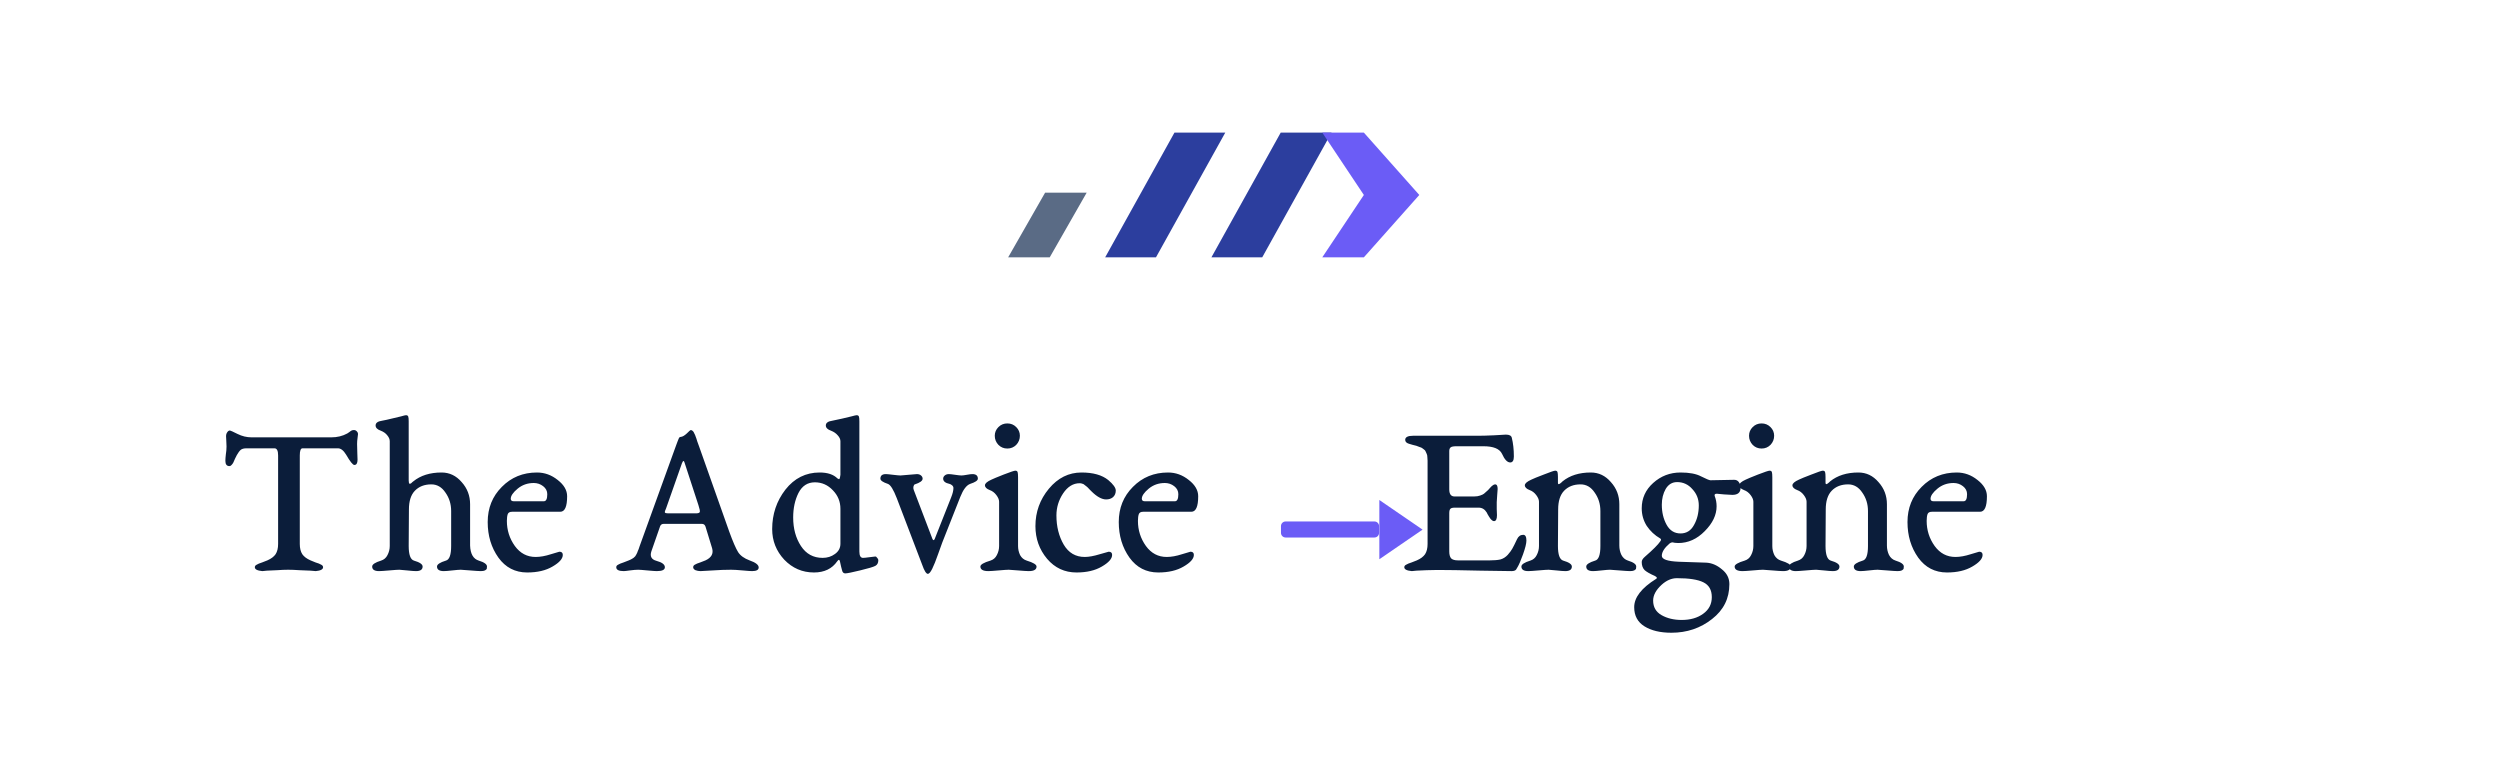
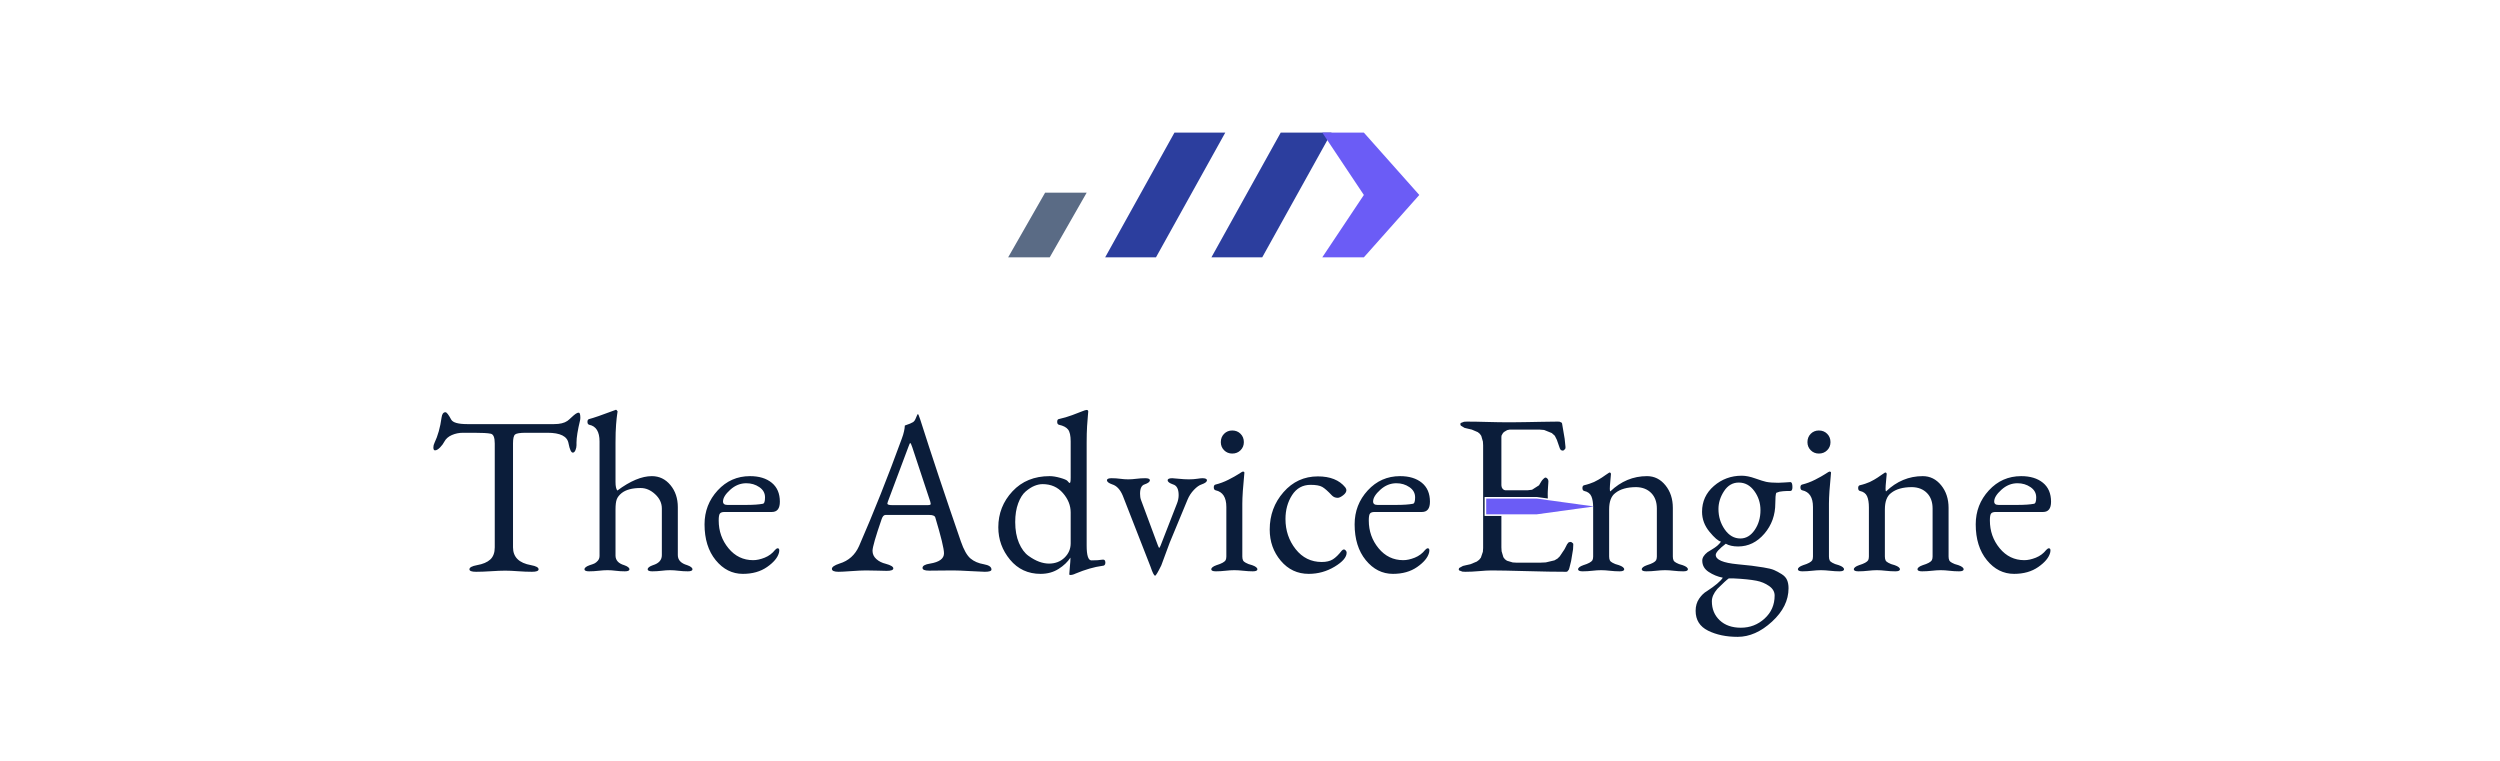
- <svg xmlns="http://www.w3.org/2000/svg" width="920" height="280" viewBox="0 0 920 280" version="1.1" id="svg6">
-   <defs id="defs6" />
+ <svg xmlns="http://www.w3.org/2000/svg" width="920" height="280" viewBox="0 0 920 280" version="1.1" id="svg7">
+   <defs id="defs7" />
  <g transform="translate(371 42) scale(0.85)" id="g4">
    <polygon points="0,62 18,62 34,34 16,34" fill="#5A6B85" id="polygon1" />
    <polygon points="42,62 64,62 94,8 72,8" fill="#2C3E9E" id="polygon2" />
    <polygon points="88,62 110,62 140,8 118,8" fill="#2C3E9E" id="polygon3" />
    <polygon points="136,8 154,8 178,35 154,62 136,62 154,35" fill="#6B5CF6" id="polygon4" />
  </g>
-   <g id="g6">
-     <path d="m 102.344,167.58 q 0,-2.604 -1.344,-2.604 H 90.752 q -1.512,0 -2.184,0.588 -0.672,0.588 -1.428,1.932 -0.252,0.42 -0.672,1.344 -0.336,0.84 -0.588,1.344 -0.252,0.504 -0.672,0.924 -0.336,0.42 -0.756,0.42 -1.512,0 -1.512,-1.932 0,-0.84 0.168,-2.352 0.252,-1.512 0.252,-2.94 0,-0.756 -0.084,-2.1 -0.084,-1.344 -0.084,-1.68 0,-0.84 0.42,-1.428 0.42,-0.672 1.008,-0.672 0.252,0 2.772,1.26 2.52,1.26 5.208,1.26 h 29.316 q 3.276,0 5.88,-1.428 0.336,-0.168 0.756,-0.504 0.504,-0.42 0.84,-0.588 0.42,-0.168 0.84,-0.168 0.672,0 1.092,0.504 0.42,0.42 0.42,1.008 0,0.252 -0.168,1.428 -0.168,1.092 -0.168,2.184 0,1.176 0.084,3.36 0.084,2.1 0.084,2.436 0,1.932 -1.176,1.932 -0.84,0 -3.024,-3.78 -1.428,-2.352 -3.024,-2.352 h -13.02 q -1.008,0 -1.008,2.604 v 32.592 q 0,2.352 0.924,3.78 0.924,1.344 3.024,2.268 0.504,0.252 1.848,0.756 1.428,0.42 2.1,0.84 0.672,0.336 0.672,0.924 0,1.176 -2.688,1.428 -0.168,0 -1.932,-0.168 -1.68,-0.084 -4.116,-0.168 -2.352,-0.168 -4.116,-0.168 -1.764,0 -4.032,0.168 -2.184,0.084 -3.78,0.168 -1.512,0.168 -1.68,0.168 -2.772,-0.252 -2.772,-1.428 0,-0.588 0.672,-0.924 0.672,-0.42 2.016,-0.84 1.428,-0.504 1.932,-0.756 2.1,-0.924 3.024,-2.268 0.924,-1.428 0.924,-3.78 z m 70.652,33.18 q 0.168,4.62 3.192,5.544 3.024,0.924 3.024,2.184 0,0.504 -0.084,0.84 -0.084,0.252 -0.672,0.588 -0.504,0.252 -1.512,0.252 -1.008,0 -3.948,-0.252 -2.856,-0.252 -3.444,-0.252 -0.84,0 -3.108,0.252 -2.184,0.252 -3.108,0.252 -2.52,0 -2.52,-1.68 0,-1.176 3.276,-2.184 1.932,-0.504 1.932,-5.376 v -12.852 q 0,-3.864 -2.1,-6.804 -2.016,-3.024 -5.208,-3.024 -3.78,0 -6.048,2.352 -2.184,2.268 -2.184,6.888 l -0.084,13.44 q 0,4.788 1.932,5.376 3.192,0.924 3.192,2.184 0,1.68 -2.436,1.68 -1.008,0 -3.276,-0.252 -2.268,-0.252 -2.856,-0.252 -0.84,0 -3.696,0.252 -2.856,0.252 -3.78,0.252 -2.52,0 -2.52,-1.68 0,-1.176 3.276,-2.184 1.596,-0.504 2.352,-2.016 0.84,-1.596 0.84,-3.36 v -38.556 q 0,-1.092 -0.924,-2.184 -0.84,-1.092 -2.352,-1.68 -1.932,-0.672 -1.932,-1.932 0,-1.428 2.436,-1.764 1.428,-0.252 3.444,-0.756 2.1,-0.504 3.528,-0.84 1.428,-0.42 1.764,-0.42 0.672,0 0.84,0.504 0.168,0.42 0.168,1.764 v 21.756 q 0,0.504 0.084,0.84 0.084,0.252 0.168,0.336 0.084,0.084 0.336,0 0.252,-0.084 0.336,-0.168 0.084,-0.084 0.336,-0.336 0.336,-0.252 0.42,-0.336 4.032,-3.276 10.416,-3.276 4.368,0 7.392,3.528 3.108,3.444 3.108,8.148 z m 14.96,-17.22 q 0,0.924 1.092,0.924 h 11.088 q 1.26,0 1.26,-2.604 0,-1.764 -1.512,-2.94 -1.512,-1.176 -3.444,-1.176 -3.444,0 -5.964,2.1 -2.52,2.1 -2.52,3.696 z m 20.748,-0.924 q 0,5.712 -2.52,5.712 h -17.724 q -1.26,0 -1.596,0.84 -0.336,0.924 -0.336,2.52 0,5.124 2.94,9.24 2.94,4.032 7.644,4.032 2.52,0 5.628,-1.008 l 3.108,-0.924 q 1.26,0 1.26,1.176 0,2.1 -3.78,4.284 -3.696,2.184 -9.324,2.184 -6.636,0 -10.584,-5.46 -3.948,-5.544 -3.948,-13.104 0,-7.728 5.208,-12.936 5.208,-5.292 12.936,-5.292 4.2,0 7.644,2.772 3.444,2.688 3.444,5.964 z m 36.388,4.536 q -0.504,1.008 -0.42,1.428 0.168,0.336 1.176,0.336 h 10.248 q 1.26,0 1.428,-0.504 0.168,-0.504 -0.504,-2.52 l -5.124,-15.708 q -0.336,-1.176 -0.924,0.252 z m 23.94,22.512 q -3.108,0 -6.72,0.252 -3.612,0.252 -4.536,0.252 -0.924,0 -1.848,-0.336 -0.84,-0.42 -0.84,-1.092 0,-0.588 0.588,-0.924 0.672,-0.42 2.016,-0.84 1.428,-0.504 1.932,-0.756 3.276,-1.512 2.436,-4.452 l -2.436,-7.98 q -0.336,-1.008 -1.344,-1.008 h -14.028 q -1.008,0 -1.344,0.924 l -3.192,9.156 q -0.924,2.772 1.848,3.528 3.108,0.84 3.108,2.352 0,1.428 -2.94,1.428 -0.84,0 -3.528,-0.252 -2.604,-0.252 -3.36,-0.252 -1.176,0 -3.024,0.252 -1.764,0.252 -2.268,0.252 -2.772,0 -2.772,-1.428 0,-0.588 0.672,-0.924 0.672,-0.42 2.016,-0.84 1.428,-0.504 1.932,-0.756 0.42,-0.168 0.756,-0.336 0.336,-0.168 0.588,-0.336 0.252,-0.168 0.504,-0.336 0.252,-0.252 0.336,-0.336 0.168,-0.084 0.336,-0.42 0.168,-0.336 0.252,-0.42 0.084,-0.084 0.252,-0.504 0.252,-0.504 0.252,-0.672 0.084,-0.168 0.336,-0.756 0.252,-0.672 0.336,-1.008 l 12.852,-35.532 q 0.336,-0.924 0.672,-1.848 0.336,-0.924 0.504,-1.344 0.168,-0.504 0.336,-0.84 0.168,-0.42 0.336,-0.588 0.252,-0.168 0.504,-0.168 0.924,-0.084 2.184,-1.26 1.26,-1.26 1.428,-1.26 0.42,0 0.756,0.336 0.336,0.252 0.588,0.924 0.336,0.588 0.504,1.176 0.252,0.588 0.588,1.764 0.42,1.176 0.672,1.848 l 11.088,31.332 q 2.016,5.544 3.276,7.56 1.26,1.932 4.2,3.024 3.36,1.176 3.36,2.604 0,1.344 -2.436,1.344 -0.84,0 -3.528,-0.252 -2.688,-0.252 -4.2,-0.252 z m 22.856,-19.236 q 0,6.132 2.856,10.5 2.856,4.368 7.98,4.368 2.604,0 4.536,-1.428 2.016,-1.428 2.016,-3.78 v -12.852 q 0,-3.948 -2.772,-6.804 -2.772,-2.94 -6.636,-2.94 -4.032,0 -6.048,3.948 -1.932,3.864 -1.932,8.988 z m 23.352,-37.632 q 0.672,0 0.84,0.504 0.168,0.42 0.168,1.764 v 47.88 q 0,2.352 1.344,2.352 0.588,0 2.436,-0.252 1.848,-0.252 2.1,-0.252 0.336,0 0.672,0.504 0.42,0.42 0.42,0.84 0,1.512 -1.092,2.1 -1.092,0.588 -5.628,1.68 -4.452,1.092 -5.46,1.092 -0.924,0 -1.176,-1.176 -0.336,-1.176 -0.756,-3.192 -0.252,-1.176 -1.008,-0.084 -2.856,4.116 -8.568,4.116 -6.384,0 -10.92,-4.704 -4.452,-4.788 -4.452,-11.256 0,-8.232 4.872,-14.532 4.956,-6.3 12.6,-6.3 4.368,0 6.552,2.184 0.588,0.42 0.756,0.168 0.168,-0.252 0.336,-1.512 v -12.348 q 0,-1.092 -1.008,-2.184 -0.924,-1.092 -2.436,-1.68 -1.932,-0.672 -1.932,-1.932 0,-1.428 2.436,-1.764 1.428,-0.252 3.528,-0.756 2.1,-0.504 3.528,-0.84 1.512,-0.42 1.848,-0.42 z m 34.196,25.284 q -2.352,-0.504 -2.352,-1.932 0,-0.672 0.588,-1.176 0.588,-0.504 1.512,-0.504 0.588,0 2.268,0.252 1.68,0.252 2.352,0.252 0.672,0 2.016,-0.252 1.344,-0.252 2.016,-0.252 2.016,0 2.016,1.68 0,1.008 -2.856,1.932 -2.016,0.756 -3.612,4.788 l -6.636,16.8 q -0.252,0.588 -1.512,4.2 -1.26,3.612 -2.184,5.46 -0.924,1.848 -1.596,1.848 -0.924,0 -2.1,-3.36 l -9.324,-24.444 q -1.848,-4.788 -3.276,-5.292 -2.772,-0.924 -2.772,-1.932 0,-1.68 2.016,-1.68 0.588,0 2.604,0.252 2.1,0.252 2.772,0.252 0.588,0 3.024,-0.252 2.436,-0.252 3.024,-0.252 0.924,0 1.512,0.504 0.588,0.504 0.588,1.176 0,1.176 -2.856,2.1 -0.336,0.084 -0.504,0.756 -0.168,0.588 0.084,1.26 l 6.888,18.06 q 0.42,0.924 0.84,0 l 6.048,-15.288 q 0.84,-2.1 0.84,-3.444 0,-0.588 -0.504,-1.008 -0.504,-0.42 -0.924,-0.504 z m 17.984,-20.916 q 1.344,-1.344 3.276,-1.344 1.932,0 3.276,1.344 1.344,1.344 1.344,3.192 0,1.932 -1.344,3.36 -1.344,1.344 -3.276,1.344 -1.932,0 -3.276,-1.344 -1.344,-1.428 -1.344,-3.36 0,-1.848 1.344,-3.192 z m 0.252,27.468 q 0,-1.092 -1.008,-2.436 -1.008,-1.344 -2.436,-1.848 -1.764,-0.672 -1.764,-1.764 0,-1.008 2.436,-2.1 0.84,-0.42 4.452,-1.848 3.696,-1.428 4.284,-1.428 0.672,0 0.84,0.504 0.168,0.504 0.168,1.932 v 25.284 q 0,1.764 0.756,3.36 0.84,1.512 2.436,2.016 3.612,1.092 3.612,2.184 0,1.68 -2.856,1.68 -1.008,0 -3.948,-0.252 -2.856,-0.252 -3.444,-0.252 -0.84,0 -3.696,0.252 -2.856,0.252 -3.78,0.252 -2.94,0 -2.94,-1.68 0,-1.092 3.696,-2.184 1.596,-0.504 2.352,-2.016 0.84,-1.596 0.84,-3.36 z m 28.484,26.04 q -6.552,0 -10.836,-5.04 -4.284,-5.124 -4.284,-12.012 0,-7.812 4.956,-13.776 4.956,-5.964 12.012,-5.964 6.384,0 9.828,2.772 2.772,2.352 2.772,3.864 0,1.512 -1.008,2.436 -1.008,0.84 -2.52,0.84 -2.436,0 -5.46,-3.024 -0.168,-0.168 -0.756,-0.756 -0.588,-0.672 -0.924,-0.924 -0.252,-0.252 -0.756,-0.588 -0.42,-0.42 -0.924,-0.504 -0.42,-0.168 -0.924,-0.168 -3.612,0 -6.132,3.78 -2.436,3.696 -2.436,8.064 0,6.132 2.688,10.752 2.688,4.536 7.728,4.536 2.268,0 5.544,-1.008 L 408,203.028 q 1.26,0 1.26,1.176 0,2.1 -3.78,4.284 -3.696,2.184 -9.324,2.184 z m 24.032,-27.132 q 0,0.924 1.092,0.924 h 11.088 q 1.26,0 1.26,-2.604 0,-1.764 -1.512,-2.94 -1.512,-1.176 -3.444,-1.176 -3.444,0 -5.964,2.1 -2.52,2.1 -2.52,3.696 z m 20.748,-0.924 q 0,5.712 -2.52,5.712 h -17.724 q -1.26,0 -1.596,0.84 -0.336,0.924 -0.336,2.52 0,5.124 2.94,9.24 2.94,4.032 7.644,4.032 2.52,0 5.628,-1.008 l 3.108,-0.924 q 1.26,0 1.26,1.176 0,2.1 -3.78,4.284 -3.696,2.184 -9.324,2.184 -6.636,0 -10.584,-5.46 -3.948,-5.544 -3.948,-13.104 0,-7.728 5.208,-12.936 5.208,-5.292 12.936,-5.292 4.2,0 7.644,2.772 3.444,2.688 3.444,5.964 z" id="text4" style="font-size:84px;font-family:'EB Garamond 12', 'EB Garamond', serif;letter-spacing:-1;fill:#0b1d3a" aria-label="The Advice" />
-     <g fill="#6B5CF6" id="g5">
-       <rect x="471.4" y="191.9" width="36.1" height="5.9" rx="1.7" id="rect4" />
-       <polygon points="507.6,184.0 523.5,194.9 507.6,205.8" id="polygon5" />
+   <g transform="translate(157.21,210.00) scale(1,-1)" id="g7">
+     <g id="g6">
+       <path d="M 31.579 8.571 Q 31.579 3.189 38.220 2.021 Q 40.989 1.509 40.989 0.499 Q 40.989 -0.420 38.561 -0.420 Q 36.199 -0.420 33.390 -0.210 Q 30.581 0.000 28.731 0.000 Q 26.709 0.000 23.520 -0.210 Q 20.331 -0.420 17.981 -0.420 Q 15.540 -0.420 15.540 0.499 Q 15.540 1.509 18.309 2.021 Q 21.591 2.599 23.218 4.108 Q 24.859 5.631 24.859 8.571 L 24.859 46.791 Q 24.859 50.151 23.349 50.400 Q 21.761 50.741 17.141 50.741 L 13.191 50.741 Q 10.999 50.741 9.069 49.901 Q 7.140 49.061 6.300 47.460 Q 5.801 46.449 4.751 45.360 Q 3.701 44.271 2.861 44.271 Q 2.271 44.271 2.271 45.360 Q 2.271 46.200 2.691 47.040 Q 4.541 50.899 5.289 56.359 Q 5.539 58.301 6.720 58.301 Q 7.389 58.301 8.820 55.611 Q 9.739 53.931 14.700 53.931 L 46.699 53.931 Q 49.901 53.931 51.581 55.099 Q 52.159 55.519 53.038 56.359 Q 53.931 57.199 54.561 57.658 Q 55.191 58.131 55.768 58.131 Q 56.359 58.131 56.359 56.201 Q 56.359 56.031 56.319 55.768 Q 56.280 55.519 56.280 55.440 Q 54.941 49.901 54.941 47.119 L 54.941 46.121 Q 54.941 45.281 54.561 44.349 Q 54.180 43.431 53.589 43.431 Q 52.671 43.431 52.001 46.869 Q 51.319 50.741 44.271 50.741 L 36.291 50.741 Q 33.101 50.741 32.340 50.111 Q 31.579 49.481 31.579 46.869 L 31.579 8.571 Z M 92.229 5.709 Q 92.229 3.019 95.681 2.021 Q 97.611 1.339 97.611 0.499 Q 97.611 -0.249 95.931 -0.249 Q 94.159 -0.249 92.479 -0.039 Q 90.799 0.171 89.368 0.171 Q 87.951 0.171 86.271 -0.039 Q 84.591 -0.249 82.819 -0.249 Q 81.139 -0.249 81.139 0.499 Q 81.139 1.339 83.081 2.021 Q 86.349 3.019 86.349 5.709 L 86.349 22.851 Q 86.349 25.869 83.869 28.140 Q 81.401 30.411 78.540 30.411 Q 73.920 30.411 71.571 28.560 Q 70.219 27.471 69.759 26.250 Q 69.300 25.029 69.300 22.509 L 69.300 5.460 Q 69.379 2.940 72.489 2.021 Q 74.419 1.339 74.419 0.499 Q 74.419 -0.249 72.739 -0.249 Q 70.980 -0.249 69.379 -0.039 Q 67.791 0.171 66.360 0.171 Q 64.929 0.171 63.118 -0.039 Q 61.320 -0.249 59.561 -0.249 Q 57.881 -0.249 57.881 0.499 Q 57.881 1.339 59.811 2.021 Q 60.900 2.349 61.530 2.638 Q 62.160 2.940 62.790 3.649 Q 63.420 4.371 63.420 5.460 L 63.420 47.539 Q 63.420 52.920 59.640 53.681 Q 58.971 53.839 58.971 54.771 Q 58.971 55.611 59.561 55.781 Q 61.661 56.280 69.300 59.141 L 69.471 59.220 Q 69.641 59.220 70.061 58.629 Q 70.061 58.459 69.891 57.409 Q 69.720 56.359 69.510 53.760 Q 69.300 51.161 69.300 47.211 L 69.300 32.589 Q 69.300 30.319 69.969 29.479 Q 77.109 34.781 82.661 34.781 Q 86.769 34.781 89.499 31.500 Q 92.229 28.219 92.229 23.349 L 92.229 5.709 Z M 117.429 32.169 Q 114.161 32.169 111.510 29.767 Q 108.859 27.379 108.859 25.449 Q 108.859 24.189 110.460 24.189 L 117.351 24.189 Q 121.301 24.189 123.480 24.609 Q 124.320 24.701 124.320 26.959 Q 124.320 29.321 122.220 30.739 Q 120.120 32.169 117.429 32.169 Z M 118.781 34.781 Q 123.821 34.781 126.801 32.340 Q 129.780 29.899 129.780 25.371 Q 129.780 21.591 126.840 21.591 L 109.371 21.591 Q 108.189 21.591 107.730 21.039 Q 107.271 20.501 107.271 18.480 Q 107.271 12.600 110.880 8.229 Q 114.489 3.859 119.949 3.859 Q 121.879 3.859 124.189 4.777 Q 126.499 5.709 128.021 7.639 Q 128.599 8.229 128.940 8.229 Q 129.859 8.229 129.439 6.549 Q 128.691 3.859 125.068 1.339 Q 121.459 -1.181 116.169 -1.181 Q 110.289 -1.181 106.168 3.859 Q 102.060 8.899 102.060 17.049 Q 102.060 24.281 106.890 29.531 Q 111.720 34.781 118.781 34.781 Z M 177.069 45.531 L 169.509 25.371 Q 169.339 24.859 169.339 24.701 Q 169.339 24.111 171.111 24.111 L 184.131 24.111 Q 185.299 24.111 185.299 24.531 Q 185.299 24.701 185.141 25.371 L 178.500 45.439 Q 178.001 46.961 177.739 46.961 Q 177.581 46.961 177.069 45.531 Z M 205.209 -0.420 Q 204.199 -0.420 199.920 -0.171 Q 195.641 0.079 193.541 0.079 Q 191.769 0.079 188.659 0.039 Q 185.561 0.000 184.721 0.000 Q 182.280 0.000 182.280 1.011 Q 182.280 2.179 185.049 2.599 Q 190.181 3.439 190.181 6.379 Q 190.181 8.899 186.979 19.569 Q 186.729 20.501 184.721 20.501 L 168.669 20.501 Q 167.751 20.501 167.239 18.979 Q 163.879 9.240 163.879 7.311 Q 163.879 5.539 165.270 4.279 Q 166.661 3.019 168.761 2.520 Q 171.531 1.759 171.531 0.840 Q 171.531 -0.079 169.089 -0.079 Q 168.499 -0.079 165.847 0.000 Q 163.209 0.079 161.451 0.079 Q 159.521 0.079 156.069 -0.171 Q 152.631 -0.420 151.371 -0.420 Q 148.929 -0.420 148.929 0.669 Q 148.929 1.680 151.699 2.599 Q 156.739 4.121 158.931 9.069 Q 166.989 27.549 174.641 48.549 Q 175.219 50.059 175.468 51.279 Q 175.731 52.500 175.731 52.959 Q 175.731 53.419 175.809 53.419 Q 178.080 54.180 178.841 54.679 Q 179.340 55.020 179.668 55.768 Q 180.009 56.529 180.219 57.067 Q 180.429 57.619 180.600 57.619 Q 180.771 57.619 181.440 55.611 Q 187.661 36.041 196.389 10.749 Q 197.991 6.129 199.920 4.489 Q 201.849 2.861 204.881 2.349 Q 207.651 1.851 207.651 0.420 Q 207.651 -0.420 205.209 -0.420 Z M 226.469 31.841 Q 225.039 31.841 223.477 31.211 Q 221.928 30.581 220.248 29.151 Q 218.568 27.720 217.479 24.780 Q 216.389 21.840 216.389 17.889 Q 216.389 13.440 217.767 10.198 Q 219.159 6.969 221.259 5.460 Q 223.359 3.951 225.249 3.268 Q 227.139 2.599 228.819 2.599 Q 232.257 2.599 234.528 4.777 Q 236.799 6.969 236.799 10.080 L 236.799 21.420 Q 236.799 25.279 233.937 28.560 Q 231.089 31.841 226.469 31.841 Z M 235.617 33.009 Q 236.208 32.261 236.457 32.261 Q 236.799 32.261 236.799 34.269 L 236.799 47.539 Q 236.799 50.741 235.827 51.949 Q 234.869 53.169 232.507 53.681 Q 231.837 53.839 231.837 54.758 Q 231.837 55.689 232.428 55.781 Q 235.027 56.359 237.376 57.238 Q 239.739 58.131 240.999 58.629 Q 242.259 59.141 242.679 59.141 Q 243.177 59.141 243.269 58.629 Q 243.269 58.380 243.138 57.081 Q 243.007 55.781 242.836 53.169 Q 242.679 50.571 242.679 47.211 L 242.679 9.240 Q 242.679 3.780 244.437 3.780 Q 247.049 3.780 248.309 4.029 Q 249.569 4.279 249.569 2.940 Q 249.569 1.759 248.388 1.759 Q 244.017 1.181 238.557 -1.089 Q 237.547 -1.601 236.549 -1.601 Q 236.287 -1.601 236.287 -1.260 Q 236.287 -0.761 236.497 1.378 Q 236.707 3.531 236.707 4.279 L 236.707 4.791 Q 235.197 2.441 232.336 0.630 Q 229.488 -1.181 225.708 -1.181 Q 218.817 -1.181 214.486 4.029 Q 210.168 9.240 210.168 15.960 Q 210.168 23.599 215.379 29.190 Q 220.589 34.781 229.068 34.781 Q 230.748 34.781 232.966 34.151 Q 235.197 33.521 235.617 33.009 Z M 274.433 31.749 Q 272.491 32.419 272.491 33.259 Q 272.491 34.020 274.171 34.020 Q 274.591 34.020 276.612 33.810 Q 278.633 33.600 280.313 33.600 Q 281.993 33.600 283.332 33.810 Q 284.671 34.020 285.261 34.020 Q 286.941 34.020 286.941 33.259 Q 286.941 32.419 285.012 31.749 Q 283.673 31.329 282.151 29.728 Q 280.641 28.140 279.801 26.119 L 273.252 10.329 L 270.141 1.929 Q 268.291 -1.851 267.871 -1.851 Q 267.293 -1.851 266.191 1.431 L 255.953 27.641 Q 254.523 31.001 252.081 31.749 Q 250.152 32.419 250.152 33.259 Q 250.152 34.020 251.832 34.020 Q 253.512 34.020 255.021 33.810 Q 256.531 33.600 257.961 33.600 Q 259.392 33.600 260.980 33.810 Q 262.581 34.020 264.261 34.020 Q 265.941 34.020 265.941 33.259 Q 265.941 32.419 264.012 31.749 Q 262.332 31.251 262.332 28.311 Q 262.332 26.959 262.673 26.040 L 268.881 9.319 Q 269.223 8.400 269.380 8.400 Q 269.551 8.400 269.892 9.240 L 275.943 24.780 Q 276.533 26.289 276.533 27.799 Q 276.533 31.159 274.433 31.749 Z M 292.050 47.289 Q 292.050 49.140 293.257 50.361 Q 294.478 51.581 296.250 51.581 Q 298.100 51.581 299.308 50.361 Q 300.528 49.140 300.528 47.289 Q 300.528 45.531 299.308 44.310 Q 298.100 43.089 296.250 43.089 Q 294.478 43.089 293.257 44.310 Q 292.050 45.531 292.050 47.289 Z M 300.135 36.461 Q 300.725 36.461 300.725 36.041 Q 299.964 28.311 299.964 24.701 L 299.964 5.211 Q 299.964 4.371 300.213 3.819 Q 300.463 3.281 301.224 2.901 Q 301.985 2.520 302.235 2.428 Q 302.484 2.349 303.573 2.021 Q 305.503 1.339 305.503 0.499 Q 305.503 -0.249 303.823 -0.249 Q 302.235 -0.249 300.345 -0.039 Q 298.455 0.171 297.024 0.171 Q 295.593 0.171 293.743 -0.039 Q 291.905 -0.249 290.225 -0.249 Q 288.545 -0.249 288.545 0.499 Q 288.545 1.339 290.475 2.021 Q 293.244 2.861 293.835 3.859 Q 294.084 4.449 294.084 5.211 L 294.084 23.441 Q 294.084 28.731 290.133 29.571 Q 289.464 29.741 289.464 30.660 Q 289.464 31.500 290.055 31.671 Q 292.483 32.261 294.871 33.469 Q 297.273 34.689 298.612 35.569 Q 299.964 36.461 300.135 36.461 Z M 335.073 26.801 Q 333.813 26.801 332.973 27.641 Q 330.703 30.069 329.364 30.817 Q 328.025 31.579 325.085 31.579 Q 320.715 31.579 318.273 27.799 Q 315.845 24.019 315.845 18.979 Q 315.845 12.679 319.573 7.927 Q 323.313 3.189 329.193 3.189 Q 331.713 3.189 333.262 4.147 Q 334.824 5.119 336.583 7.389 Q 337.003 7.809 337.344 7.809 Q 337.685 7.809 338.013 7.429 Q 338.355 7.061 338.355 6.641 Q 338.355 4.121 333.945 1.470 Q 329.535 -1.181 324.403 -1.181 Q 318.195 -1.181 314.113 3.649 Q 310.044 8.479 310.044 15.120 Q 310.044 23.100 315.123 28.888 Q 320.203 34.689 327.763 34.689 Q 334.575 34.689 337.843 30.660 Q 338.263 30.069 338.263 29.649 Q 338.263 28.639 337.042 27.720 Q 335.835 26.801 335.073 26.801 Z M 356.661 32.169 Q 353.393 32.169 350.742 29.767 Q 348.091 27.379 348.091 25.449 Q 348.091 24.189 349.692 24.189 L 356.583 24.189 Q 360.533 24.189 362.712 24.609 Q 363.552 24.701 363.552 26.959 Q 363.552 29.321 361.452 30.739 Q 359.352 32.169 356.661 32.169 Z M 358.013 34.781 Q 363.053 34.781 366.033 32.340 Q 369.012 29.899 369.012 25.371 Q 369.012 21.591 366.072 21.591 L 348.603 21.591 Q 347.421 21.591 346.962 21.039 Q 346.503 20.501 346.503 18.480 Q 346.503 12.600 350.112 8.229 Q 353.721 3.859 359.181 3.859 Q 361.111 3.859 363.421 4.777 Q 365.731 5.709 367.253 7.639 Q 367.831 8.229 368.172 8.229 Q 369.091 8.229 368.671 6.549 Q 367.923 3.859 364.300 1.339 Q 360.691 -1.181 355.401 -1.181 Q 349.521 -1.181 345.400 3.859 Q 341.292 8.899 341.292 17.049 Q 341.292 24.281 346.122 29.531 Q 350.952 34.781 358.013 34.781 Z" fill="#0B1D3A" id="path4" />
+       <path d="M 17.721 7.131 18.371 4.946 18.939 4.200 19.692 3.649 21.811 3.019 23.179 2.940 31.920 2.940 33.987 3.034 37.177 3.789 38.299 4.449 39.120 5.252 40.885 7.897 41.829 9.739 42.381 10.415 43.011 10.579 43.487 10.462 44.032 10.003 44.100 9.660 44.011 7.859 43.295 3.535 42.669 1.011 42.473 0.385 41.889 -0.331 41.501 -0.420 34.985 -0.358 26.880 -0.171 19.218 0.016 14.031 0.079 12.009 0.016 9.489 -0.171 6.825 -0.358 4.371 -0.420 3.303 -0.363 2.082 0.097 1.929 0.499 2.102 0.973 3.487 1.734 4.699 2.021 6.226 2.361 8.602 3.345 9.450 3.990 10.093 4.782 10.828 6.948 10.920 8.321 10.920 46.121 10.844 47.489 10.233 49.608 9.699 50.361 8.966 50.966 6.761 51.911 5.289 52.251 4.078 52.543 2.693 53.383 2.520 53.931 2.673 54.333 3.893 54.792 4.961 54.849 8.456 54.817 12.561 54.718 16.580 54.630 19.819 54.600 23.451 54.620 27.628 54.679 31.749 54.758 35.188 54.810 37.564 54.840 38.469 54.849 39.100 54.803 39.855 54.429 39.979 54.101 40.924 48.530 41.239 45.439 41.166 44.888 40.582 44.258 40.071 44.179 39.503 44.389 39.139 45.019 38.049 48.149 37.301 49.639 36.191 50.632 33.376 51.767 31.671 51.909 20.659 51.909 19.756 51.709 18.729 51.109 18.253 50.695 17.708 49.750 17.640 49.219 17.640 31.421 17.755 30.712 18.099 30.109 18.592 29.705 19.149 29.571 27.221 29.571 28.924 29.775 31.484 31.409 32.340 32.839 32.602 33.229 33.049 33.718 33.525 34.132 33.849 34.269 34.197 34.174 34.558 33.889 34.844 33.465 34.939 32.931 34.906 32.232 34.807 30.817 34.719 29.311 34.689 28.311 34.709 27.044 34.724 26.551 30.646 27.112 11.462 27.112 11.462 20.133 17.640 20.133 17.640 8.571 17.721 7.131 Z" fill="#0B1D3A" transform="translate(377.661,0)" id="path5" />
+       <path d="M 23.441 30.739 Q 18.401 30.739 15.711 28.560 Q 13.440 26.880 13.440 22.509 L 13.440 5.211 Q 13.440 4.371 13.689 3.819 Q 13.939 3.281 14.700 2.901 Q 15.461 2.520 15.711 2.428 Q 15.960 2.349 17.049 2.021 Q 18.979 1.339 18.979 0.499 Q 18.979 -0.249 17.299 -0.249 Q 15.540 -0.249 13.729 -0.039 Q 11.931 0.171 10.500 0.171 Q 9.069 0.171 7.258 -0.039 Q 5.460 -0.249 3.701 -0.249 Q 2.021 -0.249 2.021 0.499 Q 2.021 1.339 3.951 2.021 Q 6.720 2.861 7.311 3.859 Q 7.560 4.449 7.560 5.211 L 7.560 23.271 Q 7.560 25.869 6.891 27.379 Q 6.221 28.901 4.279 29.321 Q 3.609 29.479 3.609 30.411 Q 3.609 31.251 4.200 31.421 Q 5.289 31.671 6.247 31.999 Q 7.219 32.340 7.888 32.629 Q 8.571 32.931 9.489 33.469 Q 10.421 34.020 10.789 34.269 Q 11.169 34.519 12.180 35.227 Q 13.191 35.949 13.519 36.120 Q 14.109 36.120 14.109 35.529 Q 14.109 35.280 13.899 33.180 Q 13.689 31.080 13.689 30.161 Q 13.689 29.321 13.860 29.151 Q 19.740 34.781 27.379 34.781 Q 31.421 34.781 34.151 31.421 Q 36.881 28.061 36.881 23.100 L 36.881 5.211 Q 36.881 4.371 37.131 3.819 Q 37.380 3.281 38.128 2.901 Q 38.889 2.520 39.139 2.428 Q 39.401 2.349 40.491 2.021 Q 42.420 1.339 42.420 0.499 Q 42.420 -0.249 40.740 -0.249 Q 38.981 -0.249 37.209 -0.039 Q 35.451 0.171 34.020 0.171 Q 32.589 0.171 30.739 -0.039 Q 28.901 -0.249 27.129 -0.249 Q 25.449 -0.249 25.449 0.499 Q 25.449 1.339 27.379 2.021 Q 30.161 2.861 30.739 3.859 Q 31.001 4.449 31.001 5.211 L 31.001 22.851 Q 31.001 26.460 28.941 28.560 Q 26.880 30.660 23.441 30.739 Z M 74.592 24.780 Q 74.592 18.309 70.563 13.598 Q 66.533 8.899 60.903 8.899 Q 58.133 8.899 56.361 9.909 Q 52.673 7.061 52.673 5.801 Q 52.673 3.111 60.732 2.349 Q 64.263 2.021 65.943 1.811 Q 67.623 1.601 70.261 1.181 Q 72.912 0.761 74.172 0.210 Q 75.432 -0.341 76.902 -1.260 Q 78.372 -2.179 78.910 -3.439 Q 79.461 -4.699 79.461 -6.471 Q 79.461 -13.191 73.371 -18.769 Q 67.281 -24.360 60.732 -24.360 Q 54.432 -24.360 49.851 -22.089 Q 45.271 -19.819 45.271 -14.779 Q 45.271 -12.180 46.570 -10.290 Q 47.883 -8.400 49.392 -7.560 Q 54.012 -4.541 55.272 -2.599 Q 52.411 -2.021 50.061 -0.459 Q 47.712 1.089 47.712 3.701 Q 47.712 5.289 49.641 6.799 Q 50.153 7.140 51.282 7.809 Q 52.411 8.479 53.211 9.148 Q 54.012 9.831 54.603 10.671 Q 53.093 10.999 50.363 14.319 Q 47.633 17.640 47.633 21.669 Q 47.633 27.379 51.991 31.159 Q 56.361 34.939 62.241 34.939 Q 64.433 34.939 67.242 33.928 Q 70.051 32.931 71.232 32.681 Q 72.912 32.340 75.681 32.340 Q 76.443 32.340 78.123 32.458 Q 79.803 32.589 80.131 32.589 Q 80.892 32.589 80.892 30.739 Q 80.892 29.321 80.131 29.321 Q 78.451 29.321 77.440 29.229 Q 76.443 29.151 76.141 29.059 Q 75.852 28.980 75.550 28.849 Q 75.261 28.731 74.933 28.639 Q 74.592 27.720 74.592 24.780 Z M 61.152 32.419 Q 57.792 32.419 55.731 29.269 Q 53.671 26.119 53.671 22.680 Q 53.671 18.480 55.981 15.159 Q 58.291 11.839 61.743 11.839 Q 64.853 11.839 66.993 14.949 Q 69.132 18.060 69.132 22.260 Q 69.132 26.211 66.861 29.308 Q 64.591 32.419 61.152 32.419 Z M 51.243 -11.261 Q 51.243 -15.540 54.130 -18.270 Q 57.031 -21.000 61.913 -21.000 Q 66.953 -21.000 70.641 -17.640 Q 74.343 -14.280 74.343 -9.161 Q 74.343 -7.061 72.282 -5.631 Q 70.221 -4.200 67.623 -3.701 Q 64.512 -3.111 59.393 -2.861 L 57.451 -2.861 Q 56.453 -3.531 53.251 -6.720 Q 51.243 -9.069 51.243 -11.261 Z M 86.418 47.289 Q 86.418 49.140 87.625 50.361 Q 88.846 51.581 90.618 51.581 Q 92.468 51.581 93.676 50.361 Q 94.896 49.140 94.896 47.289 Q 94.896 45.531 93.676 44.310 Q 92.468 43.089 90.618 43.089 Q 88.846 43.089 87.625 44.310 Q 86.418 45.531 86.418 47.289 Z M 94.503 36.461 Q 95.093 36.461 95.093 36.041 Q 94.332 28.311 94.332 24.701 L 94.332 5.211 Q 94.332 4.371 94.581 3.819 Q 94.831 3.281 95.592 2.901 Q 96.353 2.520 96.603 2.428 Q 96.852 2.349 97.941 2.021 Q 99.871 1.339 99.871 0.499 Q 99.871 -0.249 98.191 -0.249 Q 96.603 -0.249 94.713 -0.039 Q 92.823 0.171 91.392 0.171 Q 89.961 0.171 88.111 -0.039 Q 86.273 -0.249 84.593 -0.249 Q 82.913 -0.249 82.913 0.499 Q 82.913 1.339 84.843 2.021 Q 87.612 2.861 88.203 3.859 Q 88.452 4.449 88.452 5.211 L 88.452 23.441 Q 88.452 28.731 84.501 29.571 Q 83.832 29.741 83.832 30.660 Q 83.832 31.500 84.423 31.671 Q 86.851 32.261 89.239 33.469 Q 91.641 34.689 92.980 35.569 Q 94.332 36.461 94.503 36.461 Z M 124.913 30.739 Q 119.873 30.739 117.183 28.560 Q 114.912 26.880 114.912 22.509 L 114.912 5.211 Q 114.912 4.371 115.161 3.819 Q 115.411 3.281 116.172 2.901 Q 116.933 2.520 117.183 2.428 Q 117.432 2.349 118.521 2.021 Q 120.451 1.339 120.451 0.499 Q 120.451 -0.249 118.771 -0.249 Q 117.012 -0.249 115.201 -0.039 Q 113.403 0.171 111.972 0.171 Q 110.541 0.171 108.730 -0.039 Q 106.932 -0.249 105.173 -0.249 Q 103.493 -0.249 103.493 0.499 Q 103.493 1.339 105.423 2.021 Q 108.192 2.861 108.783 3.859 Q 109.032 4.449 109.032 5.211 L 109.032 23.271 Q 109.032 25.869 108.363 27.379 Q 107.693 28.901 105.751 29.321 Q 105.081 29.479 105.081 30.411 Q 105.081 31.251 105.672 31.421 Q 106.761 31.671 107.719 31.999 Q 108.691 32.340 109.360 32.629 Q 110.043 32.931 110.961 33.469 Q 111.893 34.020 112.261 34.269 Q 112.641 34.519 113.652 35.227 Q 114.663 35.949 114.991 36.120 Q 115.581 36.120 115.581 35.529 Q 115.581 35.280 115.371 33.180 Q 115.161 31.080 115.161 30.161 Q 115.161 29.321 115.332 29.151 Q 121.212 34.781 128.851 34.781 Q 132.893 34.781 135.623 31.421 Q 138.353 28.061 138.353 23.100 L 138.353 5.211 Q 138.353 4.371 138.603 3.819 Q 138.852 3.281 139.600 2.901 Q 140.361 2.520 140.611 2.428 Q 140.873 2.349 141.963 2.021 Q 143.892 1.339 143.892 0.499 Q 143.892 -0.249 142.212 -0.249 Q 140.453 -0.249 138.681 -0.039 Q 136.923 0.171 135.492 0.171 Q 134.061 0.171 132.211 -0.039 Q 130.373 -0.249 128.601 -0.249 Q 126.921 -0.249 126.921 0.499 Q 126.921 1.339 128.851 2.021 Q 131.633 2.861 132.211 3.859 Q 132.473 4.449 132.473 5.211 L 132.473 22.851 Q 132.473 26.460 130.413 28.560 Q 128.352 30.660 124.913 30.739 Z M 163.713 32.169 Q 160.445 32.169 157.794 29.767 Q 155.143 27.379 155.143 25.449 Q 155.143 24.189 156.744 24.189 L 163.635 24.189 Q 167.585 24.189 169.764 24.609 Q 170.604 24.701 170.604 26.959 Q 170.604 29.321 168.504 30.739 Q 166.404 32.169 163.713 32.169 Z M 165.065 34.781 Q 170.105 34.781 173.085 32.340 Q 176.064 29.899 176.064 25.371 Q 176.064 21.591 173.124 21.591 L 155.655 21.591 Q 154.473 21.591 154.014 21.039 Q 153.555 20.501 153.555 18.480 Q 153.555 12.600 157.164 8.229 Q 160.773 3.859 166.233 3.859 Q 168.163 3.859 170.473 4.777 Q 172.783 5.709 174.305 7.639 Q 174.883 8.229 175.224 8.229 Q 176.143 8.229 175.723 6.549 Q 174.975 3.859 171.352 1.339 Q 167.743 -1.181 162.453 -1.181 Q 156.573 -1.181 152.452 3.859 Q 148.344 8.899 148.344 17.049 Q 148.344 24.281 153.174 29.531 Q 158.004 34.781 165.065 34.781 Z" fill="#0B1D3A" transform="translate(421.512,0)" id="path6" />
+       <polygon points="389.712,20.721 408.267,20.721 429.352,23.622 408.267,26.524 389.712,26.524" fill="#6B5CF6" id="polygon6" />
    </g>
-     <path d="m 533.328,180.096 q 0,2.604 1.932,2.604 h 7.224 q 1.26,0 2.184,-0.336 1.008,-0.336 1.428,-0.672 0.504,-0.42 1.512,-1.344 0.252,-0.252 0.756,-0.84 0.588,-0.672 1.008,-0.924 0.42,-0.336 0.84,-0.336 0.924,0 0.924,1.68 0,0.252 -0.168,2.268 -0.168,1.932 -0.168,2.604 0,0.672 0,2.52 0.084,1.848 0.084,2.268 0,2.184 -1.092,2.184 -0.336,0 -0.672,-0.252 -0.336,-0.252 -0.672,-0.672 -0.252,-0.42 -0.504,-0.756 -0.168,-0.336 -0.504,-0.84 -0.252,-0.588 -0.336,-0.672 -1.092,-1.764 -2.94,-1.764 h -8.82 q -1.176,0 -1.596,0.42 -0.42,0.42 -0.42,1.596 v 14.112 q 0,1.68 0.672,2.52 0.756,0.756 2.52,0.756 h 11.76 q 2.352,0 3.864,-0.336 1.512,-0.42 2.688,-1.68 1.176,-1.344 1.68,-2.268 0.588,-1.008 1.764,-3.528 0.756,-1.596 2.268,-1.596 1.176,0 1.176,2.1 0,1.596 -1.26,5.124 -1.26,3.444 -1.932,4.536 -0.42,0.756 -0.588,1.008 -0.168,0.252 -0.588,0.42 -0.42,0.168 -1.092,0.168 -0.84,0 -11.424,-0.168 -10.584,-0.252 -15.792,-0.252 -1.764,0 -4.032,0.084 -2.184,0.084 -3.78,0.168 -1.512,0.168 -1.68,0.168 -2.772,-0.252 -2.772,-1.428 0,-0.588 0.672,-0.924 0.672,-0.42 2.016,-0.84 1.428,-0.504 1.932,-0.756 2.1,-0.924 3.024,-2.268 0.924,-1.428 0.924,-3.78 v -30.66 q 0,-0.756 -0.084,-1.344 0,-0.672 -0.252,-1.176 -0.252,-0.588 -0.42,-0.924 -0.084,-0.336 -0.588,-0.672 -0.504,-0.336 -0.672,-0.504 -0.168,-0.168 -1.008,-0.42 -0.756,-0.336 -1.092,-0.42 -0.252,-0.084 -1.344,-0.336 -1.008,-0.336 -1.428,-0.42 -1.344,-0.42 -1.344,-1.428 0,-1.512 2.94,-1.512 h 24.108 q 2.016,0 5.712,-0.168 3.78,-0.252 4.284,-0.252 1.932,0 2.184,1.176 0.756,3.024 0.756,6.888 0,2.184 -1.344,2.184 -1.596,0 -3.024,-3.192 -1.344,-2.772 -6.804,-2.772 h -9.996 q -1.596,0 -2.1,0.42 -0.504,0.42 -0.504,1.344 z m 62.588,20.664 q 0,1.848 0.756,3.444 0.84,1.596 2.436,2.1 3.024,0.924 3.024,2.184 0,0.504 -0.084,0.84 -0.084,0.252 -0.672,0.588 -0.504,0.252 -1.512,0.252 -1.008,0 -3.948,-0.252 -2.856,-0.252 -3.444,-0.252 -0.84,0 -3.108,0.252 -2.184,0.252 -3.108,0.252 -2.52,0 -2.52,-1.68 0,-1.176 3.276,-2.184 1.932,-0.504 1.932,-5.376 v -12.852 q 0,-3.864 -2.1,-6.804 -2.016,-3.024 -5.208,-3.024 -3.78,0 -6.048,2.352 -2.184,2.268 -2.184,6.888 l -0.084,13.44 q 0,4.788 1.932,5.376 3.192,0.924 3.192,2.184 0,1.68 -2.436,1.68 -1.008,0 -3.276,-0.252 -2.268,-0.252 -2.856,-0.252 -0.84,0 -3.696,0.252 -2.856,0.252 -3.78,0.252 -2.52,0 -2.52,-1.68 0,-1.176 3.276,-2.184 1.596,-0.504 2.352,-2.016 0.84,-1.596 0.84,-3.36 v -16.296 q 0,-1.092 -1.008,-2.436 -1.008,-1.344 -2.436,-1.848 -1.764,-0.672 -1.764,-1.764 0,-1.008 2.436,-2.1 1.008,-0.504 4.536,-1.848 3.612,-1.428 4.2,-1.428 0.672,0 0.84,0.504 0.168,0.504 0.168,1.848 v 2.1 q 0,1.092 1.344,-0.168 0.252,-0.252 0.336,-0.336 4.032,-3.276 10.416,-3.276 4.368,0 7.392,3.528 3.108,3.444 3.108,8.148 z m 12.44,20.244 q 0,3.612 3.108,5.376 3.108,1.764 7.392,1.764 4.788,0 7.896,-2.268 3.192,-2.268 3.192,-6.132 0,-3.948 -3.108,-5.46 -3.024,-1.512 -9.744,-1.512 -2.94,0 -5.628,2.436 -3.108,2.856 -3.108,5.796 z m 3.192,-35.28 q 0,4.2 1.764,7.392 1.764,3.192 5.124,3.192 3.276,0 4.956,-3.108 1.764,-3.108 1.764,-7.224 0,-3.444 -2.352,-5.964 -2.268,-2.604 -5.628,-2.604 -2.688,0 -4.2,2.52 -1.428,2.52 -1.428,5.796 z m 6.888,-11.844 q 4.872,0 7.56,1.428 2.856,1.428 3.444,1.428 l 8.736,-0.168 q 1.176,0 1.764,0.924 0.588,0.924 0.588,2.016 0,2.604 -3.024,2.604 -0.588,0 -3.024,-0.168 -2.352,-0.252 -2.688,-0.252 -1.092,0 -0.756,0.924 0.672,1.764 0.672,3.696 0,4.788 -4.368,9.156 -4.284,4.368 -9.744,4.368 -0.504,0 -1.26,-0.084 -0.672,-0.168 -0.84,-0.168 -0.588,0 -1.092,0.42 -2.856,2.436 -2.856,4.536 0,1.932 6.3,2.184 l 10.08,0.336 q 3.024,0.168 5.712,2.436 2.772,2.184 2.772,5.46 0,7.896 -6.384,12.852 -6.384,5.04 -14.952,5.04 -6.132,0 -9.912,-2.352 -3.78,-2.352 -3.78,-7.056 0,-5.376 8.064,-10.416 0.756,-0.42 -0.504,-1.092 -2.52,-1.092 -3.696,-2.1 -1.092,-1.092 -1.092,-3.024 0,-0.924 1.176,-1.932 4.452,-3.864 5.628,-5.628 0.588,-0.756 0,-1.092 -3.024,-1.764 -4.956,-4.62 -1.848,-2.94 -1.848,-6.468 0,-5.544 4.2,-9.324 4.284,-3.864 10.08,-3.864 z m 26.552,-16.716 q 1.344,-1.344 3.276,-1.344 1.932,0 3.276,1.344 1.344,1.344 1.344,3.192 0,1.932 -1.344,3.36 -1.344,1.344 -3.276,1.344 -1.932,0 -3.276,-1.344 -1.344,-1.428 -1.344,-3.36 0,-1.848 1.344,-3.192 z m 0.252,27.468 q 0,-1.092 -1.008,-2.436 -1.008,-1.344 -2.436,-1.848 -1.764,-0.672 -1.764,-1.764 0,-1.008 2.436,-2.1 0.84,-0.42 4.452,-1.848 3.696,-1.428 4.284,-1.428 0.672,0 0.84,0.504 0.168,0.504 0.168,1.932 v 25.284 q 0,1.764 0.756,3.36 0.84,1.512 2.436,2.016 3.612,1.092 3.612,2.184 0,1.68 -2.856,1.68 -1.008,0 -3.948,-0.252 -2.856,-0.252 -3.444,-0.252 -0.84,0 -3.696,0.252 -2.856,0.252 -3.78,0.252 -2.94,0 -2.94,-1.68 0,-1.092 3.696,-2.184 1.596,-0.504 2.352,-2.016 0.84,-1.596 0.84,-3.36 z m 49.148,16.128 q 0,1.848 0.756,3.444 0.84,1.596 2.436,2.1 3.024,0.924 3.024,2.184 0,0.504 -0.084,0.84 -0.084,0.252 -0.672,0.588 -0.504,0.252 -1.512,0.252 -1.008,0 -3.948,-0.252 -2.856,-0.252 -3.444,-0.252 -0.84,0 -3.108,0.252 -2.184,0.252 -3.108,0.252 -2.52,0 -2.52,-1.68 0,-1.176 3.276,-2.184 1.932,-0.504 1.932,-5.376 v -12.852 q 0,-3.864 -2.1,-6.804 -2.016,-3.024 -5.208,-3.024 -3.78,0 -6.048,2.352 -2.184,2.268 -2.184,6.888 l -0.084,13.44 q 0,4.788 1.932,5.376 3.192,0.924 3.192,2.184 0,1.68 -2.436,1.68 -1.008,0 -3.276,-0.252 -2.268,-0.252 -2.856,-0.252 -0.84,0 -3.696,0.252 -2.856,0.252 -3.78,0.252 -2.52,0 -2.52,-1.68 0,-1.176 3.276,-2.184 1.596,-0.504 2.352,-2.016 0.84,-1.596 0.84,-3.36 v -16.296 q 0,-1.092 -1.008,-2.436 -1.008,-1.344 -2.436,-1.848 -1.764,-0.672 -1.764,-1.764 0,-1.008 2.436,-2.1 1.008,-0.504 4.536,-1.848 3.612,-1.428 4.2,-1.428 0.672,0 0.84,0.504 0.168,0.504 0.168,1.848 v 2.1 q 0,1.092 1.344,-0.168 0.252,-0.252 0.336,-0.336 4.032,-3.276 10.416,-3.276 4.368,0 7.392,3.528 3.108,3.444 3.108,8.148 z m 16.052,-17.22 q 0,0.924 1.092,0.924 h 11.088 q 1.26,0 1.26,-2.604 0,-1.764 -1.512,-2.94 -1.512,-1.176 -3.444,-1.176 -3.444,0 -5.964,2.1 -2.52,2.1 -2.52,3.696 z m 20.748,-0.924 q 0,5.712 -2.52,5.712 h -17.724 q -1.26,0 -1.596,0.84 -0.336,0.924 -0.336,2.52 0,5.124 2.94,9.24 2.94,4.032 7.644,4.032 2.52,0 5.628,-1.008 l 3.108,-0.924 q 1.26,0 1.26,1.176 0,2.1 -3.78,4.284 -3.696,2.184 -9.324,2.184 -6.636,0 -10.584,-5.46 -3.948,-5.544 -3.948,-13.104 0,-7.728 5.208,-12.936 5.208,-5.292 12.936,-5.292 4.2,0 7.644,2.772 3.444,2.688 3.444,5.964 z" id="text5" style="font-size:84px;font-family:'EB Garamond 12', 'EB Garamond', serif;letter-spacing:-1;fill:#0b1d3a" aria-label="Engine" />
  </g>
</svg>
